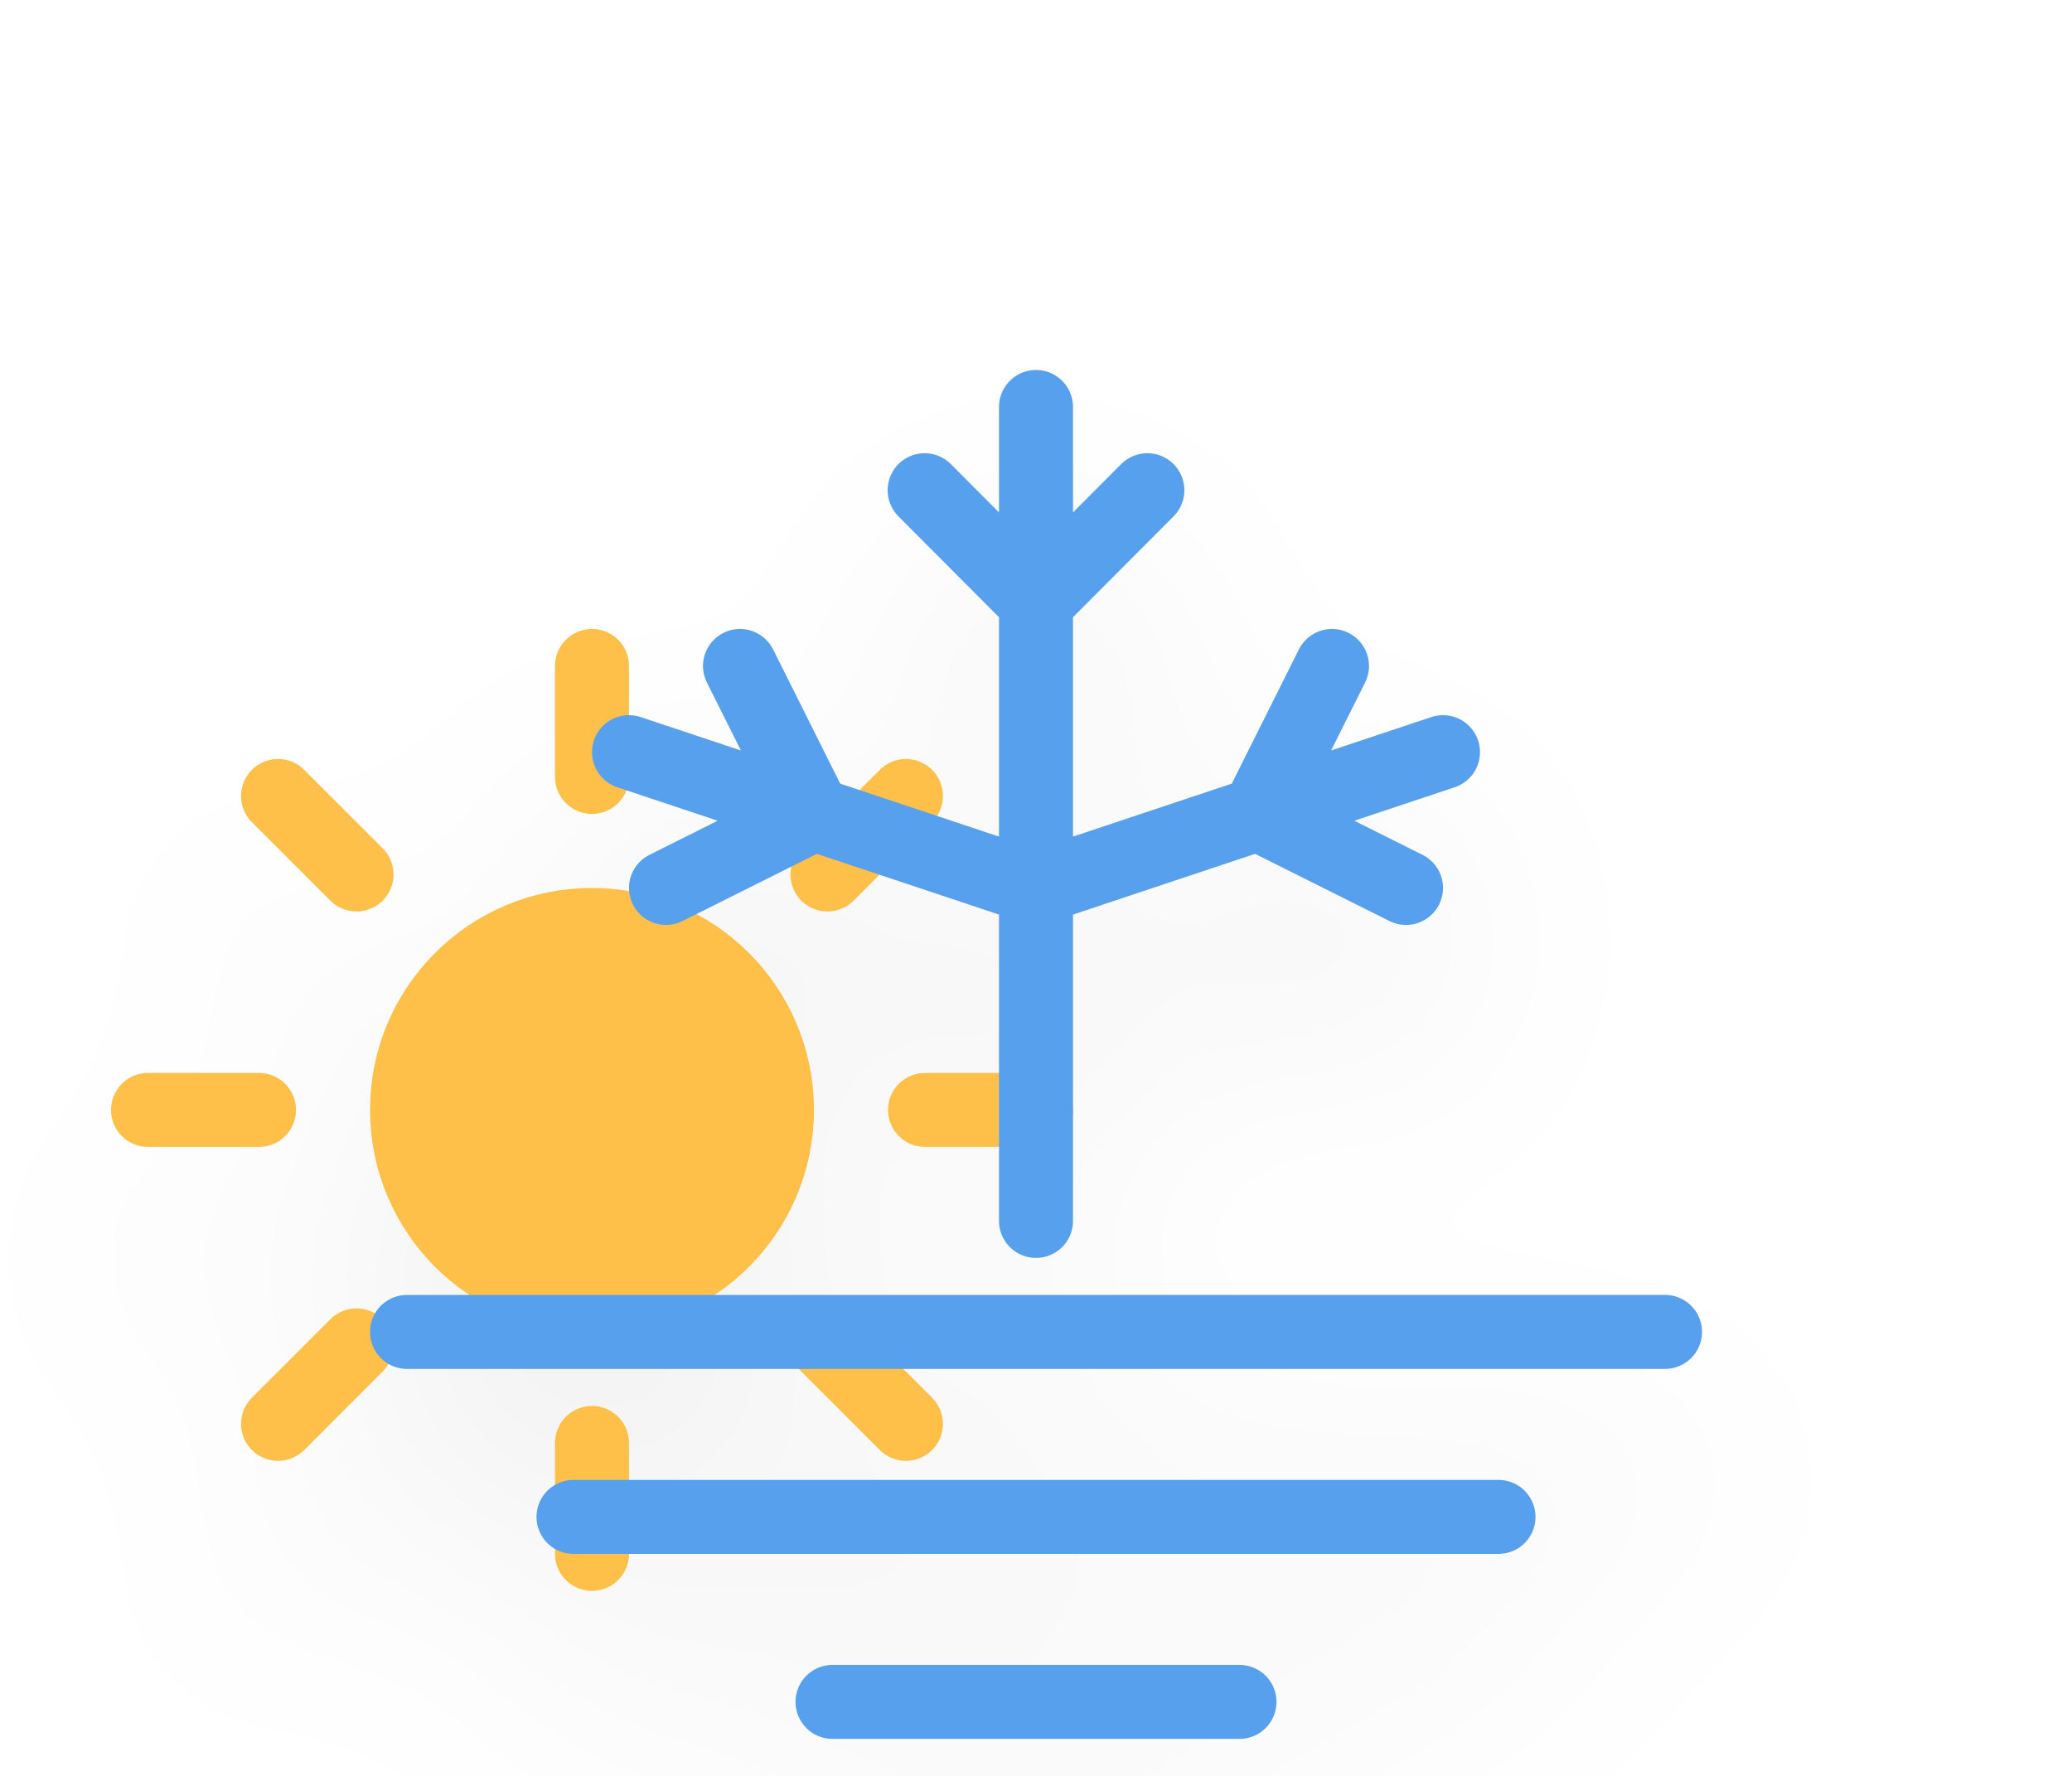
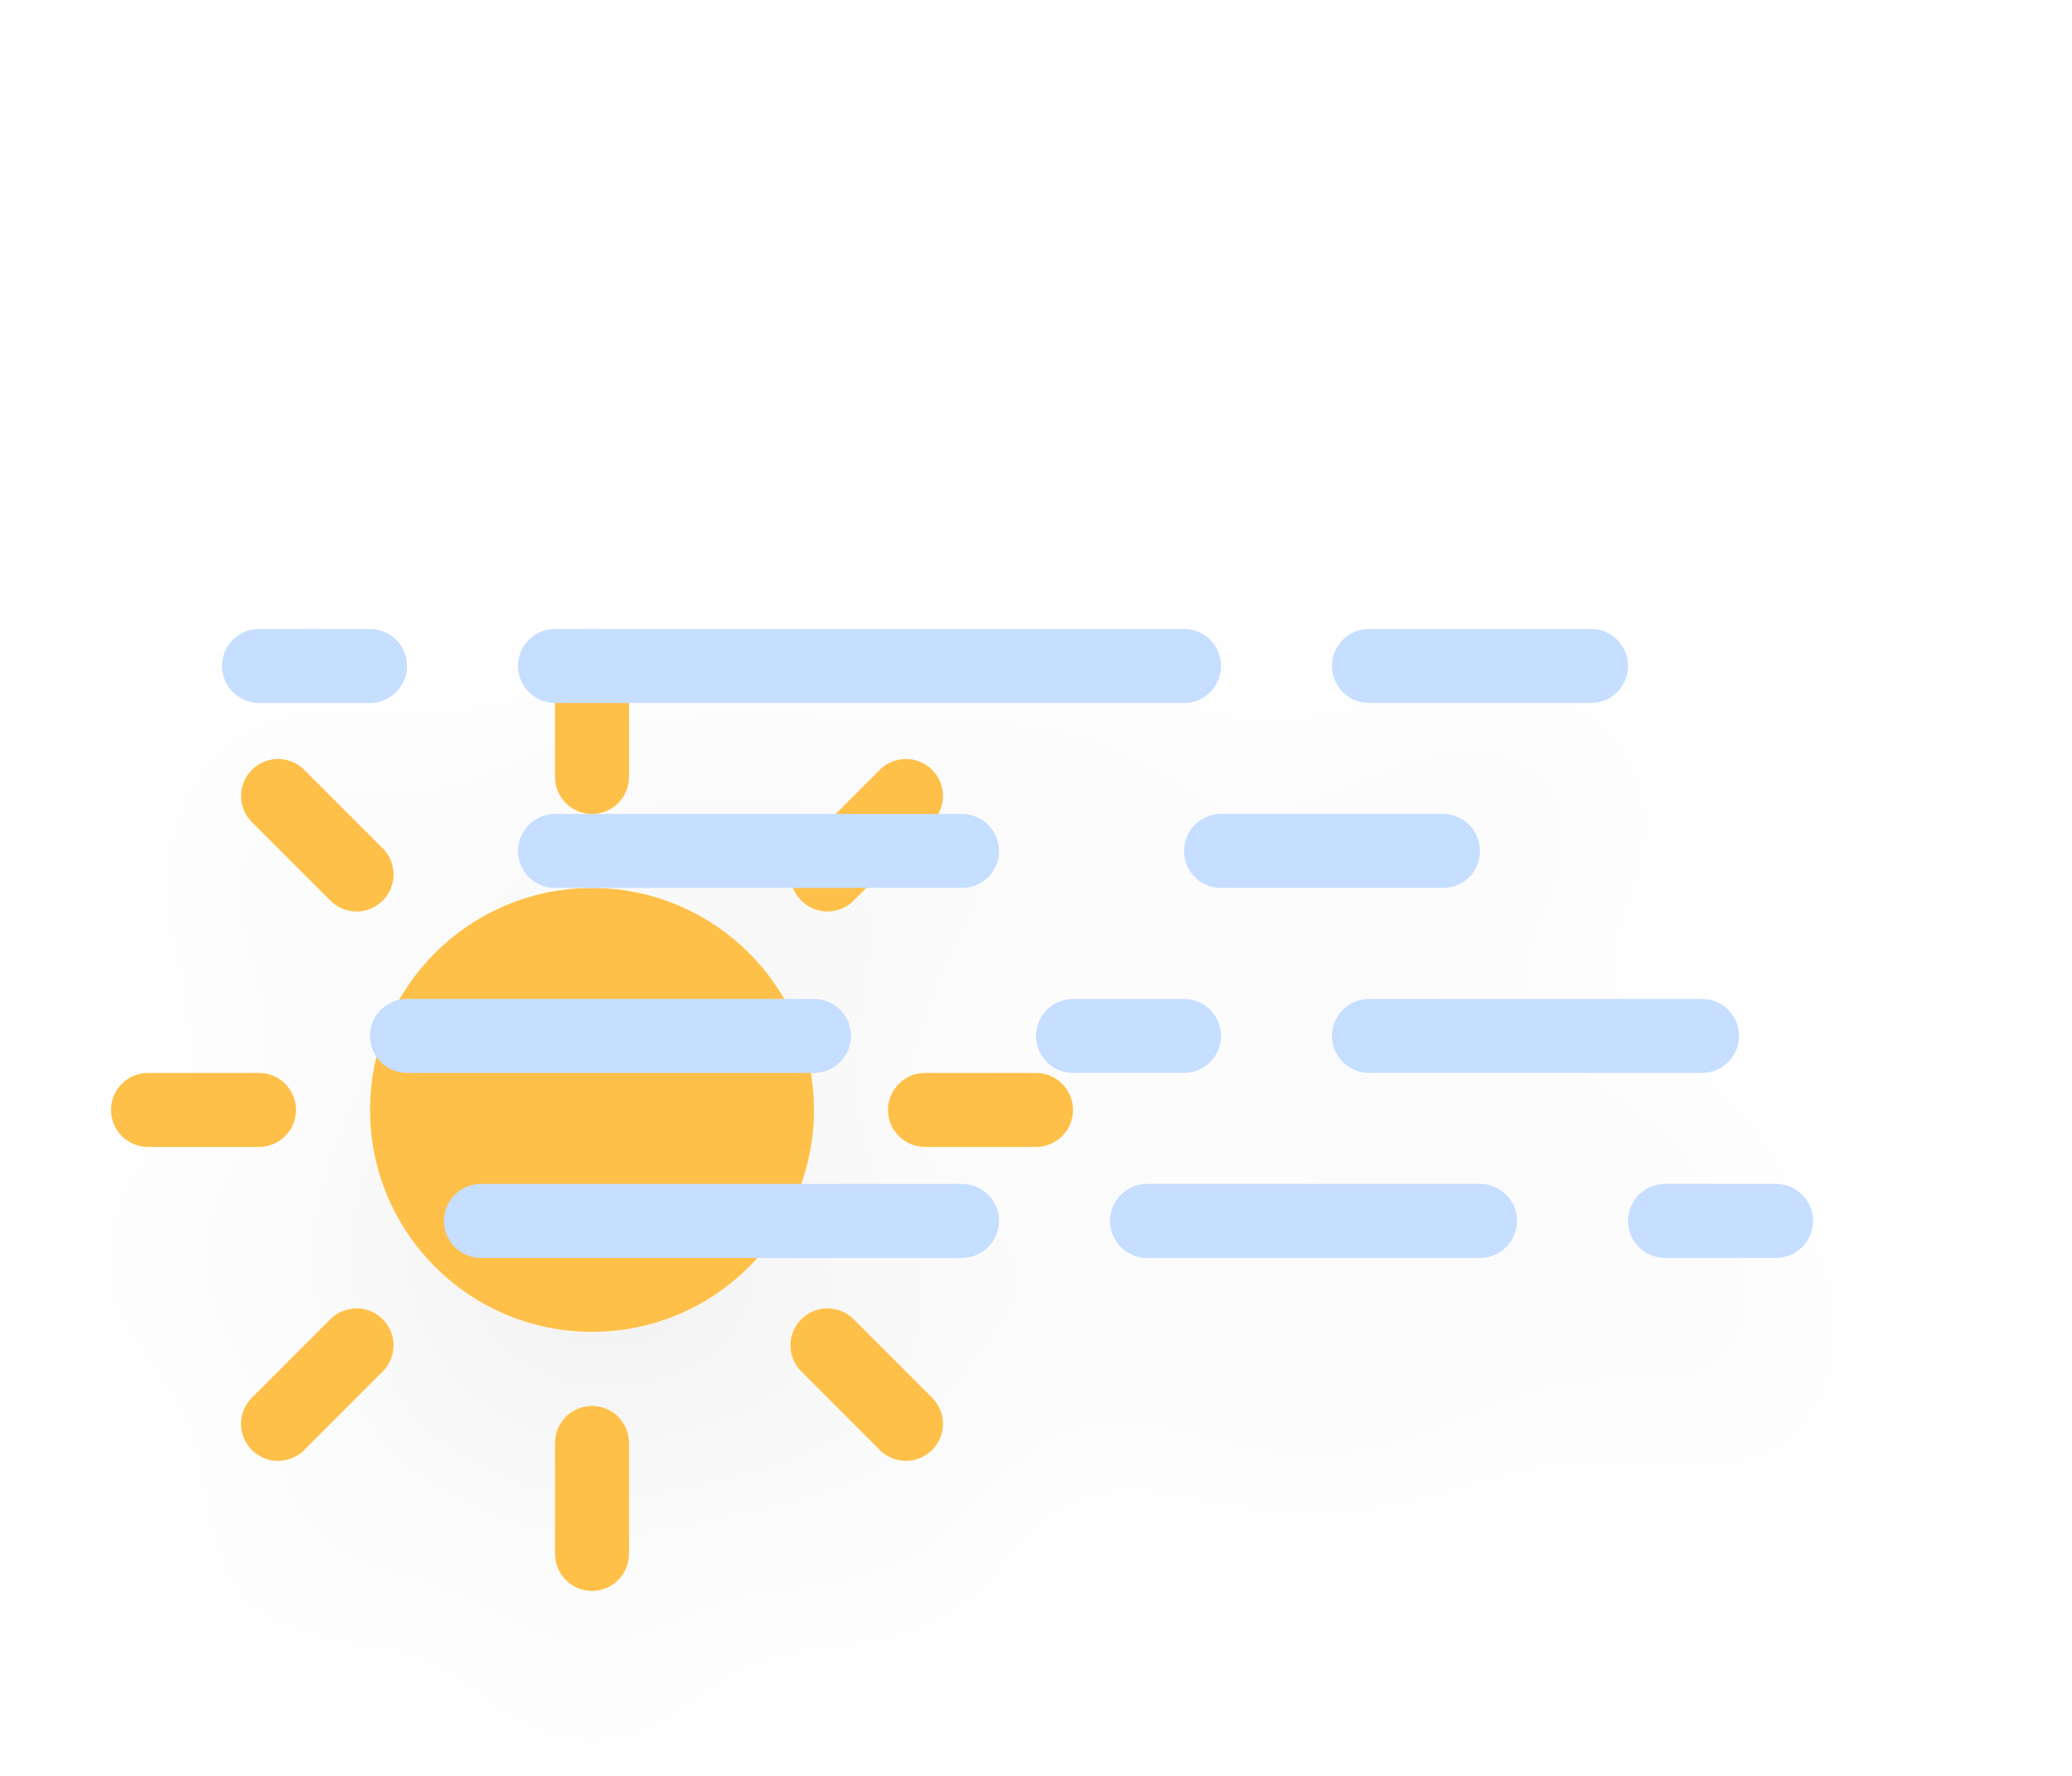
<svg xmlns="http://www.w3.org/2000/svg" width="56" height="48" version="1.1">
  <defs>
    <filter id="blur" x="-.207" y="-.211" width="1.403" height="1.5">
      <feGaussianBlur in="SourceAlpha" stdDeviation="3" />
      <feOffset dx="0" dy="4" result="offsetblur" />
      <feComponentTransfer>
        <feFuncA slope="0.05" type="linear" />
      </feComponentTransfer>
      <feMerge>
        <feMergeNode />
        <feMergeNode in="SourceGraphic" />
      </feMerge>
    </filter>
    <style type="text/css">
      
      /*
** SUN
*/
      @keyframes am-weather-sun {
        0% {
          -webkit-transform: rotate(0deg);
          -moz-transform: rotate(0deg);
          -ms-transform: rotate(0deg);
          transform: rotate(0deg);
        }

        100% {
          -webkit-transform: rotate(360deg);
          -moz-transform: rotate(360deg);
          -ms-transform: rotate(360deg);
          transform: rotate(360deg);
        }
      }

      .am-weather-sun {
        -webkit-animation-name: am-weather-sun;
        -moz-animation-name: am-weather-sun;
        -ms-animation-name: am-weather-sun;
        animation-name: am-weather-sun;
        -webkit-animation-duration: 9s;
        -moz-animation-duration: 9s;
        -ms-animation-duration: 9s;
        animation-duration: 9s;
        -webkit-animation-timing-function: linear;
        -moz-animation-timing-function: linear;
        -ms-animation-timing-function: linear;
        animation-timing-function: linear;
        -webkit-animation-iteration-count: infinite;
        -moz-animation-iteration-count: infinite;
        -ms-animation-iteration-count: infinite;
        animation-iteration-count: infinite;
      }

      /*
- ** FROST
+ ** FOG
*/
-       @keyframes am-weather-frost {
-         0% {
-           -webkit-transform: translate(0.0px, 0.0px);
-           -moz-transform: translate(0.0px, 0.0px);
-           -ms-transform: translate(0.0px, 0.0px);
-           transform: translate(0.0px, 0.0px);
-         }
- 
-         1% {
-           -webkit-transform: translate(0.3px, 0.0px);
-           -moz-transform: translate(0.3px, 0.0px);
-           -ms-transform: translate(0.3px, 0.0px);
-           transform: translate(0.3px, 0.0px);
-         }
- 
-         3% {
-           -webkit-transform: translate(-0.3px, 0.0px);
-           -moz-transform: translate(-0.3px, 0.0px);
-           -ms-transform: translate(-0.3px, 0.0px);
-           transform: translate(-0.3px, 0.0px);
-         }
- 
-         5% {
-           -webkit-transform: translate(0.3px, 0.0px);
-           -moz-transform: translate(0.3px, 0.0px);
-           -ms-transform: translate(0.3px, 0.0px);
-           transform: translate(0.3px, 0.0px);
-         }
- 
-         7% {
-           -webkit-transform: translate(-0.3px, 0.0px);
-           -moz-transform: translate(-0.3px, 0.0px);
-           -ms-transform: translate(-0.3px, 0.0px);
-           transform: translate(-0.3px, 0.0px);
-         }
- 
-         9% {
-           -webkit-transform: translate(0.3px, 0.0px);
-           -moz-transform: translate(0.3px, 0.0px);
-           -ms-transform: translate(0.3px, 0.0px);
-           transform: translate(0.3px, 0.0px);
-         }
- 
-         11% {
-           -webkit-transform: translate(-0.3px, 0.0px);
-           -moz-transform: translate(-0.3px, 0.0px);
-           -ms-transform: translate(-0.3px, 0.0px);
-           transform: translate(-0.3px, 0.0px);
-         }
- 
-         13% {
-           -webkit-transform: translate(0.3px, 0.0px);
-           -moz-transform: translate(0.3px, 0.0px);
-           -ms-transform: translate(0.3px, 0.0px);
-           transform: translate(0.3px, 0.0px);
-         }
- 
-         15% {
-           -webkit-transform: translate(-0.3px, 0.0px);
-           -moz-transform: translate(-0.3px, 0.0px);
-           -ms-transform: translate(-0.3px, 0.0px);
-           transform: translate(-0.3px, 0.0px);
-         }
- 
-         16% {
-           -webkit-transform: translate(0.0px, 0.0px);
-           -moz-transform: translate(0.0px, 0.0px);
-           -ms-transform: translate(0.0px, 0.0px);
-           transform: translate(0.0px, 0.0px);
-         }
- 
-         100% {
-           -webkit-transform: translate(0.0px, 0.0px);
-           -moz-transform: translate(0.0px, 0.0px);
-           -ms-transform: translate(0.0px, 0.0px);
-           transform: translate(0.0px, 0.0px);
-         }
-       }
- 
-       .am-weather-frost {
-         -webkit-animation-name: am-weather-frost;
-         -moz-animation-name: am-weather-frost;
-         animation-name: am-weather-frost;
-         -webkit-animation-duration: 1.11s;
-         -moz-animation-duration: 1.11s;
-         animation-duration: 1.11s;
-         -webkit-animation-timing-function: linear;
-         -moz-animation-timing-function: linear;
-         animation-timing-function: linear;
-         -webkit-animation-iteration-count: infinite;
-         -moz-animation-iteration-count: infinite;
+       @keyframes am-weather-fog-1 {
+         0% {
+           transform: translate(0px, 0px)
+         }
+ 
+         50% {
+           transform: translate(7px, 0px)
+         }
+ 
+         100% {
+           transform: translate(0px, 0px)
+         }
+       }
+ 
+       .am-weather-fog-1 {
+         -webkit-animation-name: am-weather-fog-1;
+         -moz-animation-name: am-weather-fog-1;
+         -ms-animation-name: am-weather-fog-1;
+         animation-name: am-weather-fog-1;
+         -webkit-animation-duration: 8s;
+         -moz-animation-duration: 8s;
+         -ms-animation-duration: 8s;
+         animation-duration: 8s;
+         -webkit-animation-timing-function: linear;
+         -moz-animation-timing-function: linear;
+         -ms-animation-timing-function: linear;
+         animation-timing-function: linear;
+         -webkit-animation-iteration-count: infinite;
+         -moz-animation-iteration-count: infinite;
+         -ms-animation-iteration-count: infinite;
+         animation-iteration-count: infinite;
+       }
+ 
+       @keyframes am-weather-fog-2 {
+         0% {
+           transform: translate(0px, 0px)
+         }
+ 
+         21.05% {
+           transform: translate(-6px, 0px)
+         }
+ 
+         78.95% {
+           transform: translate(9px, 0px)
+         }
+ 
+         100% {
+           transform: translate(0px, 0px)
+         }
+       }
+ 
+       .am-weather-fog-2 {
+         -webkit-animation-name: am-weather-fog-2;
+         -moz-animation-name: am-weather-fog-2;
+         -ms-animation-name: am-weather-fog-2;
+         animation-name: am-weather-fog-2;
+         -webkit-animation-duration: 20s;
+         -moz-animation-duration: 20s;
+         -ms-animation-duration: 20s;
+         animation-duration: 20s;
+         -webkit-animation-timing-function: linear;
+         -moz-animation-timing-function: linear;
+         -ms-animation-timing-function: linear;
+         animation-timing-function: linear;
+         -webkit-animation-iteration-count: infinite;
+         -moz-animation-iteration-count: infinite;
+         -ms-animation-iteration-count: infinite;
+         animation-iteration-count: infinite;
+       }
+ 
+       @keyframes am-weather-fog-3 {
+         0% {
+           transform: translate(0px, 0px)
+         }
+ 
+         25% {
+           transform: translate(4px, 0px)
+         }
+ 
+         75% {
+           transform: translate(-4px, 0px)
+         }
+ 
+         100% {
+           transform: translate(0px, 0px)
+         }
+       }
+ 
+       .am-weather-fog-3 {
+         -webkit-animation-name: am-weather-fog-3;
+         -moz-animation-name: am-weather-fog-3;
+         -ms-animation-name: am-weather-fog-3;
+         animation-name: am-weather-fog-3;
+         -webkit-animation-duration: 6s;
+         -moz-animation-duration: 6s;
+         -ms-animation-duration: 6s;
+         animation-duration: 6s;
+         -webkit-animation-timing-function: linear;
+         -moz-animation-timing-function: linear;
+         -ms-animation-timing-function: linear;
+         animation-timing-function: linear;
+         -webkit-animation-iteration-count: infinite;
+         -moz-animation-iteration-count: infinite;
+         -ms-animation-iteration-count: infinite;
+         animation-iteration-count: infinite;
+       }
+ 
+       @keyframes am-weather-fog-4 {
+         0% {
+           transform: translate(0px, 0px)
+         }
+ 
+         50% {
+           transform: translate(-4px, 0px)
+         }
+ 
+         100% {
+           transform: translate(0px, 0px)
+         }
+       }
+ 
+       .am-weather-fog-4 {
+         -webkit-animation-name: am-weather-fog-4;
+         -moz-animation-name: am-weather-fog-4;
+         -ms-animation-name: am-weather-fog-4;
+         animation-name: am-weather-fog-4;
+         -webkit-animation-duration: 6s;
+         -moz-animation-duration: 6s;
+         -ms-animation-duration: 6s;
+         animation-duration: 6s;
+         -webkit-animation-timing-function: linear;
+         -moz-animation-timing-function: linear;
+         -ms-animation-timing-function: linear;
+         animation-timing-function: linear;
+         -webkit-animation-iteration-count: infinite;
+         -moz-animation-iteration-count: infinite;
+         -ms-animation-iteration-count: infinite;
        animation-iteration-count: infinite;
      }
      
    </style>
  </defs>
  <g transform="translate(16,-2)" filter="url(#blur)">
    <g transform="translate(0,16)">
      <g class="am-weather-sun" transform="translate(0,16)">
        <line transform="translate(0,9)" y2="3" fill="none" stroke="#ffc04a" stroke-linecap="round" stroke-width="2" />
        <g transform="rotate(45)">
          <line transform="translate(0,9)" y2="3" fill="none" stroke="#ffc04a" stroke-linecap="round" stroke-width="2" />
        </g>
        <g transform="rotate(90)">
          <line transform="translate(0,9)" y2="3" fill="none" stroke="#ffc04a" stroke-linecap="round" stroke-width="2" />
        </g>
        <g transform="rotate(135)">
          <line transform="translate(0,9)" y2="3" fill="none" stroke="#ffc04a" stroke-linecap="round" stroke-width="2" />
        </g>
        <g transform="scale(-1)">
          <line transform="translate(0,9)" y2="3" fill="none" stroke="#ffc04a" stroke-linecap="round" stroke-width="2" />F
        </g>
        <g transform="rotate(225)">
          <line transform="translate(0,9)" y2="3" fill="none" stroke="#ffc04a" stroke-linecap="round" stroke-width="2" />
        </g>
        <g transform="rotate(-90)">
          <line transform="translate(0,9)" y2="3" fill="none" stroke="#ffc04a" stroke-linecap="round" stroke-width="2" />
        </g>
        <g transform="rotate(-45)">
          <line transform="translate(0,9)" y2="3" fill="none" stroke="#ffc04a" stroke-linecap="round" stroke-width="2" />
        </g>
        <circle r="5" fill="#ffc04a" stroke="#ffc04a" stroke-width="2" />
      </g>
    </g>
-     <g transform="translate(-16,4)">
-       <g class="am-weather-frost" stroke="#57a0ee" transform="translate(0,2)" fill="none" stroke-width="2" stroke-linecap="round" style="-moz-animation-duration:1.11s;-moz-animation-iteration-count:infinite;-moz-animation-name:am-weather-frost;-moz-animation-timing-function:linear;-webkit-animation-duration:1.11s;-webkit-animation-iteration-count:infinite;-webkit-animation-name:am-weather-frost;-webkit-animation-timing-function:linear">
-         <path d="M11,32H45" />
-         <path d="M15.5,37H40.5" />
-         <path d="M22.5,42H33.5" />
-       </g>
-       <g>
-         <path stroke="#57a0ee" transform="translate(0,0)" fill="none" stroke-width="2" stroke-linecap="round" d="M28,31V9M28,22l11,-3.67M34,20l2,-4M34,20l4,2M28,22l-11,-3.67M22,20l-2,-4M22,20l-4,2M28,14.27l3.01,-3.02M28,14.27l-3.01,-3.02" />
-       </g>
+     <g class="am-weather-fog" transform="translate(-10,20)" fill="none" stroke="#c6deff" stroke-linecap="round" stroke-width="2">
+       <line class="am-weather-fog-1" y1="0" y2="0" x1="1" x2="37" stroke-dasharray="3, 5, 17, 5, 7" />
+       <line class="am-weather-fog-2" y1="5" y2="5" x1="9" x2="33" stroke-dasharray="11, 7, 15" />
+       <line class="am-weather-fog-3" y1="10" y2="10" x1="5" x2="40" stroke-dasharray="11, 7, 3, 5, 9" />
+       <line class="am-weather-fog-4" y1="15" y2="15" x1="7" x2="42" stroke-dasharray="13, 5, 9, 5, 3" />
    </g>
  </g>
</svg>
